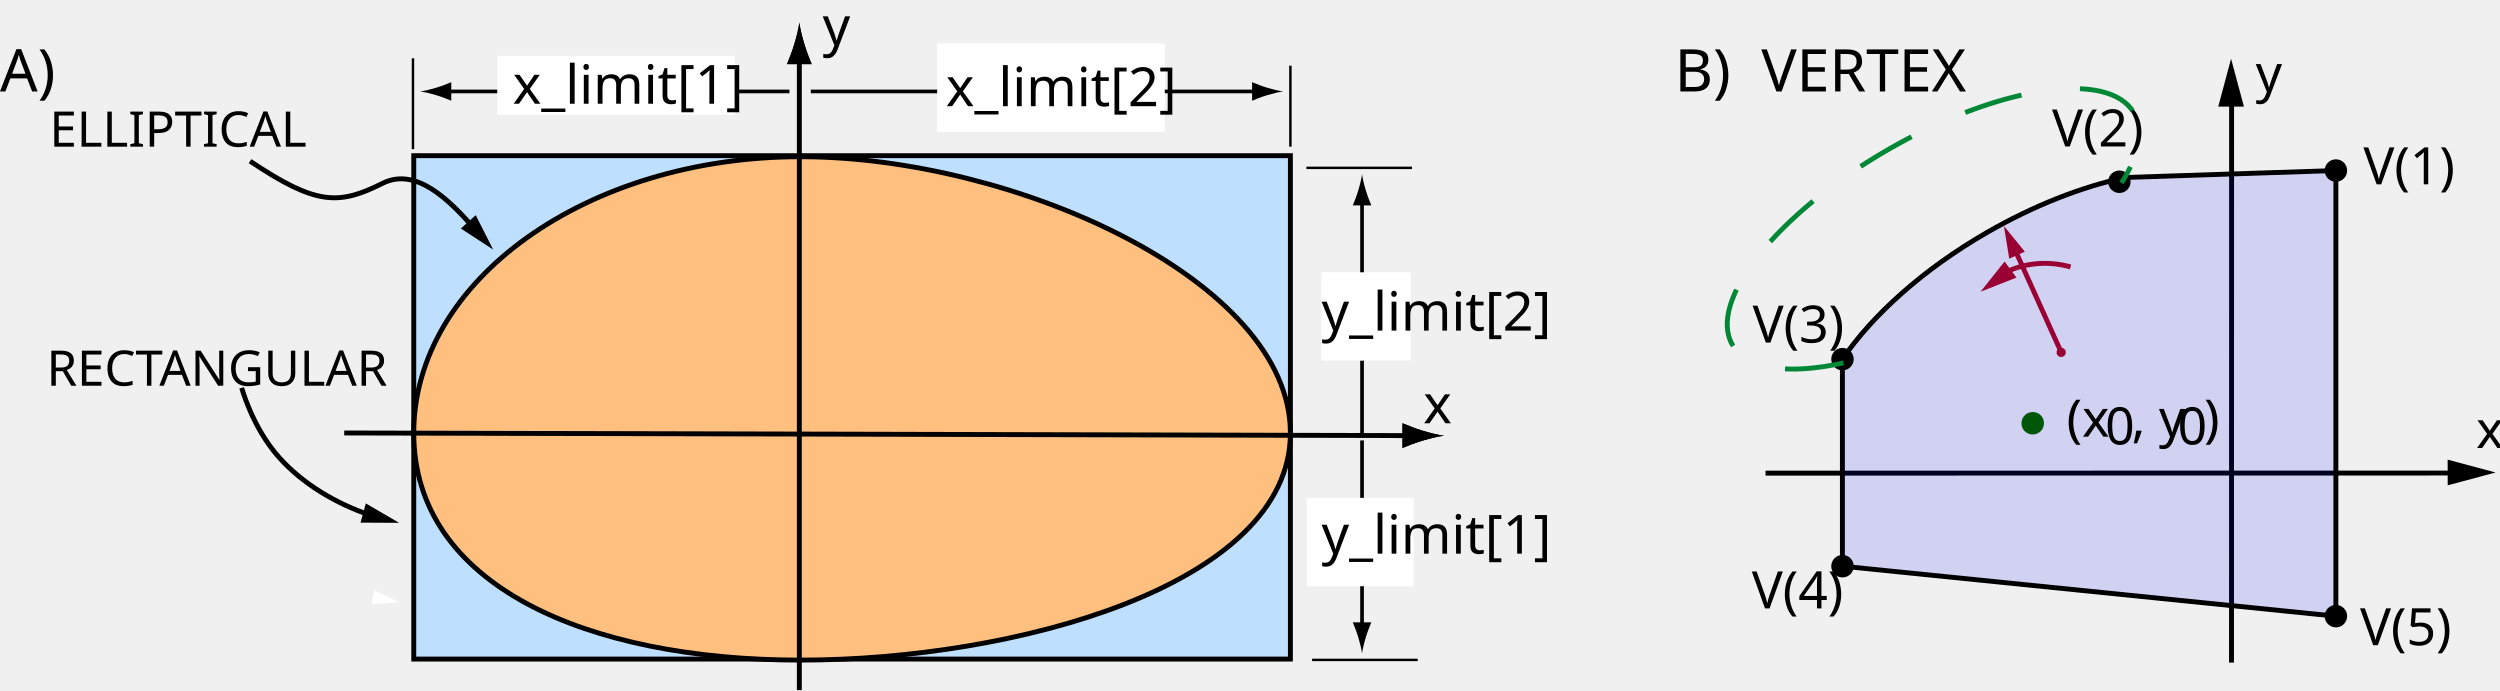
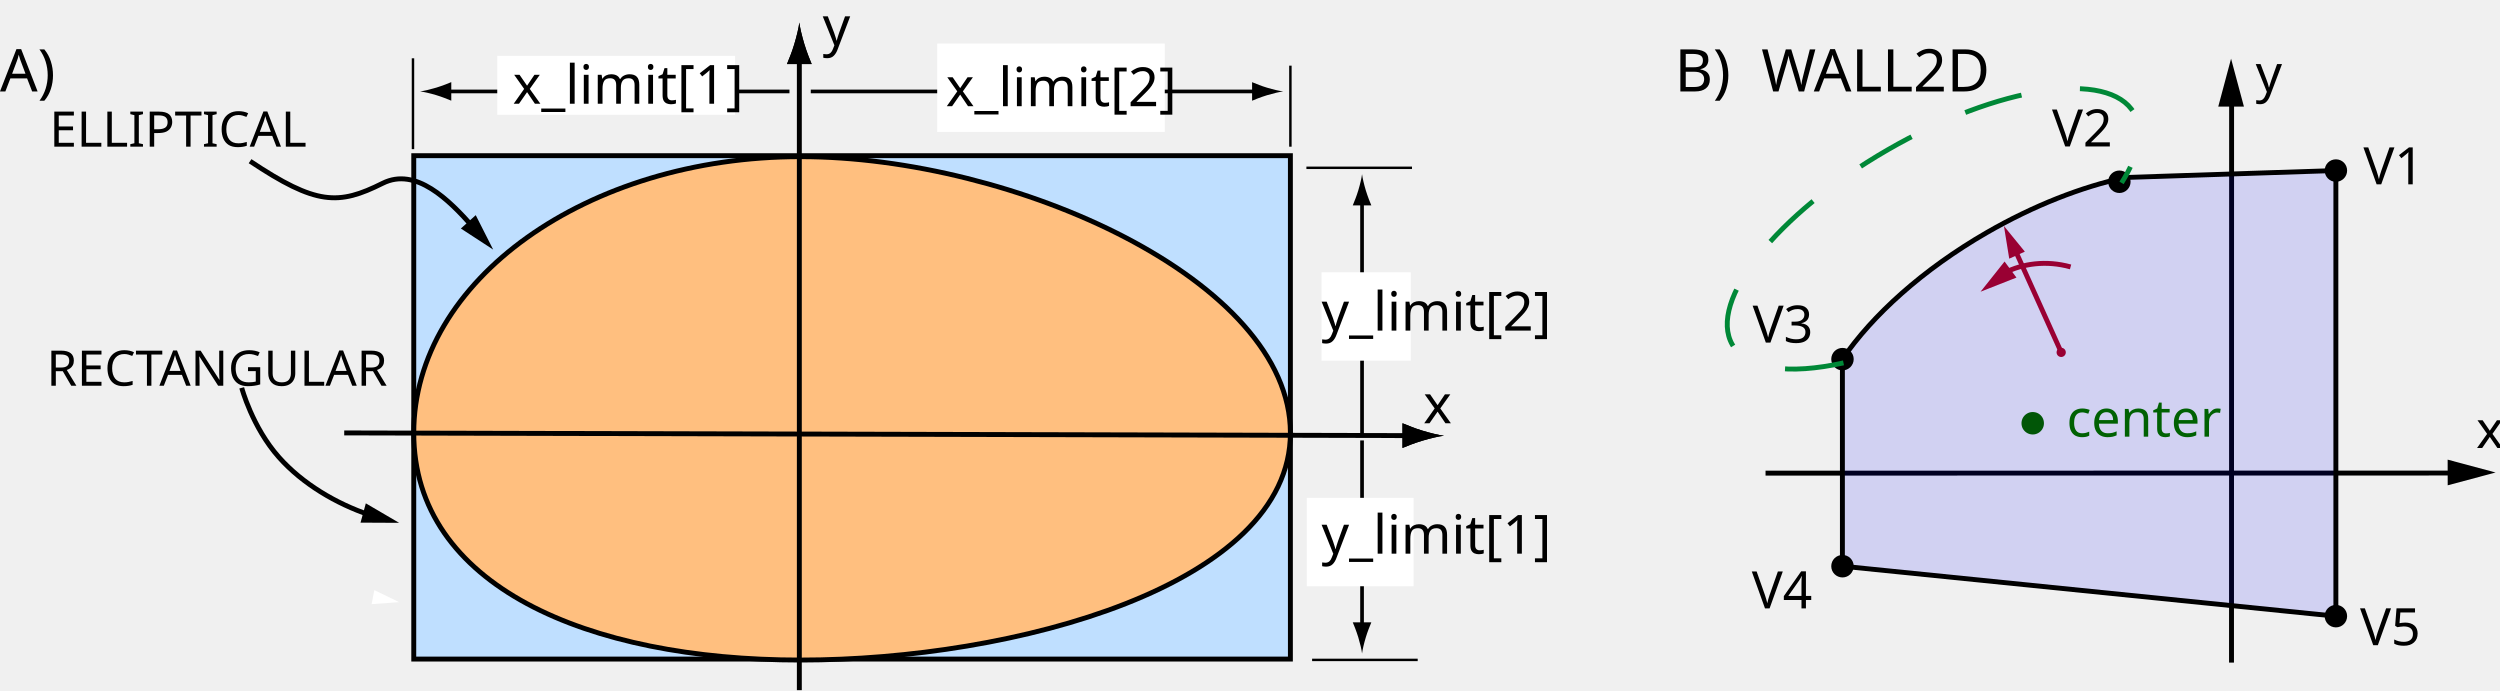
<svg xmlns="http://www.w3.org/2000/svg" xmlns:xlink="http://www.w3.org/1999/xlink" id="Layer_1" version="1.1" viewBox="0 0 509.05 140.53">
  <defs>
    <style>
      .st0 {
        fill: #015607;
      }

      .st1 {
        fill: blue;
        fill-opacity: .13;
      }

      .st1, .st2, .st3, .st4 {
        stroke: #000;
      }

      .st5 {
        fill: url(#linear-gradient1);
      }

      .st6 {
        fill: #bfdfff;
      }

      .st7 {
        stroke: #903;
        stroke-miterlimit: 10;
      }

      .st7, .st2, .st3, .st8, .st4 {
        fill: none;
      }

-       .st9 {
+       .st9, .st10, .st11, .st12, .st13 {
+         font-family: MyriadPro-Regular, 'Myriad Pro';
+       }
+ 
+       .st9, .st13 {
        font-size: 10.51px;
-       }
- 
-       .st9, .st10, .st11, .st12 {
-         font-family: MyriadPro-Regular, 'Myriad Pro';
      }

      .st10 {
        font-size: 10px;
      }

      .st11 {
        font-size: 12px;
      }

      .st12 {
        font-size: 11px;
      }

-       .st13 {
+       .st14 {
        fill: url(#linear-gradient);
      }

      .st2 {
        stroke-width: .5px;
      }

      .st3 {
        stroke-width: .75px;
      }

-       .st14 {
+       .st15 {
        fill: #903;
      }

-       .st15 {
+       .st16 {
        fill: #fff;
      }

-       .st16 {
-         letter-spacing: 0em;
+       .st13 {
+         fill: #006102;
      }

      .st8 {
        stroke: #008837;
        stroke-dasharray: 12;
      }

      .st17 {
        fill: #ffbf7f;
      }
    </style>
-     <linearGradient id="linear-gradient" x1="401.26" y1="95.65" x2="536.18" y2="95.65" gradientTransform="translate(-82.79 1.66) rotate(-.11) scale(1.1 1)" gradientUnits="userSpaceOnUse">
+     <linearGradient id="linear-gradient" x1="400.86" y1="95.66" x2="535.77" y2="95.66" gradientTransform="translate(-82.35 1.65) rotate(-.11) scale(1.1 1)" gradientUnits="userSpaceOnUse">
      <stop offset="0" stop-color="#fff" />
      <stop offset="1" stop-color="#000" />
    </linearGradient>
-     <linearGradient id="linear-gradient1" x1="605.42" y1="180.26" x2="740.34" y2="180.26" gradientTransform="translate(275.28 687.04) rotate(-90.11) scale(.91 1)" xlink:href="#linear-gradient" />
+     <linearGradient id="linear-gradient1" x1="600.23" y1="183.93" x2="735.15" y2="183.93" gradientTransform="translate(271.6 682.32) rotate(-90.11) scale(.91 1)" xlink:href="#linear-gradient" />
  </defs>
  <line x1="277.34" y1="89.68" x2="277.34" y2="127.99" />
  <path d="M278.11,129.76c.38-1.24.72-2.05,1.12-3.04h-3.78c.17.36.74,1.8,1.12,3.04.4,1.33.68,2.53.77,3.31.1-.78.37-1.98.77-3.31" />
  <line class="st3" x1="277.34" y1="89.68" x2="277.34" y2="127.99" />
  <path d="M277.92,129.32c.28-.93.54-1.53.84-2.28h-2.84c.13.27.56,1.35.84,2.28.3,1,.51,1.9.58,2.48.07-.59.28-1.49.58-2.48" />
  <rect class="st6" x="84.25" y="31.7" width="178.5" height="102.5" />
  <rect class="st4" x="84.25" y="31.7" width="178.5" height="102.5" />
-   <path class="st17" d="M262.75,88.16c0,31.07-56.26,46.25-99.75,46.25s-78.75-15.18-78.75-46.25,35.26-56.25,78.75-56.25,99.75,25.18,99.75,56.25" />
-   <path class="st4" d="M262.75,88.16c0,31.07-56.26,46.25-99.75,46.25s-78.75-15.18-78.75-46.25,35.26-56.25,78.75-56.25,99.75,25.18,99.75,56.25Z" />
+   <path class="st17" d="M262.75,88.15c0,31.07-56.26,46.25-99.75,46.25s-78.75-15.18-78.75-46.25,35.26-56.25,78.75-56.25,99.75,25.18,99.75,56.25" />
+   <path class="st4" d="M262.75,88.15c0,31.07-56.26,46.25-99.75,46.25s-78.75-15.18-78.75-46.25,35.26-56.25,78.75-56.25,99.75,25.18,99.75,56.25Z" />
  <g>
    <path class="st4" d="M50.92,32.82c13.5,9,18,9,27,4.5,6.76-3.38,13.51,3.39,18.37,8.88" />
    <polygon points="93.84 46.53 100.42 50.82 96.87 43.81 93.84 46.53" />
  </g>
-   <polyline class="st15" points="75.67 123.01 81.27 122.61 76.22 120.16 75.67 123.01" />
+   <polyline class="st16" points="75.67 123.01 81.27 122.61 76.22 120.16 75.67 123.01" />
  <g>
    <path class="st4" d="M75.27,104.86c-6.81-2.31-13.63-6.31-18.46-11.74-5.46-6.14-7.59-14.15-7.59-14.15" />
-     <polygon points="74.49 102.5 81.27 106.46 73.41 106.42 74.49 102.5" />
+     <polygon points="74.49 102.49 81.27 106.46 73.41 106.42 74.49 102.49" />
  </g>
-   <line x1="70.09" y1="88.16" x2="287.26" y2="88.7" />
+   <line x1="70.09" y1="88.15" x2="287.26" y2="88.7" />
  <path d="M289.62,87.68c-1.65-.5-2.73-.97-4.05-1.5v5.04c.46-.22,2.39-.99,4.04-1.48,1.77-.53,3.38-.89,4.42-1.02-1.04-.13-2.64-.5-4.41-1.04" />
-   <line class="st4" x1="70.09" y1="88.16" x2="287.26" y2="88.7" />
+   <line class="st4" x1="70.09" y1="88.15" x2="287.26" y2="88.7" />
  <path d="M289.62,87.68c-1.65-.5-2.73-.97-4.05-1.5v5.04c.46-.22,2.39-.99,4.04-1.48,1.77-.53,3.38-.89,4.42-1.02-1.04-.13-2.64-.5-4.41-1.04" />
-   <path d="M161.73,9.01c-.5,1.65-.96,2.73-1.49,4.05h5.04c-.22-.48-.99-2.4-1.49-4.05-.53-1.77-.9-3.37-1.03-4.42-.13,1.04-.5,2.65-1.03,4.42" />
+   <path d="M161.73,9c-.5,1.65-.96,2.73-1.49,4.05h5.04c-.22-.48-.99-2.4-1.49-4.05-.53-1.77-.9-3.37-1.03-4.42-.13,1.04-.5,2.65-1.03,4.42" />
  <line class="st4" x1="162.76" y1="140.53" x2="162.76" y2="11.37" />
-   <path d="M161.73,9.01c-.5,1.65-.96,2.73-1.49,4.05h5.04c-.22-.48-.99-2.4-1.49-4.05-.53-1.77-.9-3.37-1.03-4.42-.13,1.04-.5,2.65-1.03,4.42" />
-   <line x1="165.09" y1="18.62" x2="256.21" y2="18.62" />
+   <path d="M161.73,9c-.5,1.65-.96,2.73-1.49,4.05h5.04c-.22-.48-.99-2.4-1.49-4.05-.53-1.77-.9-3.37-1.03-4.42-.13,1.04-.5,2.65-1.03,4.42" />
+   <line x1="165.09" y1="18.62" x2="256.22" y2="18.62" />
  <path d="M257.99,17.85c-1.24-.37-2.04-.72-3.04-1.12v3.78c.36-.17,1.8-.74,3.04-1.12,1.33-.4,2.53-.68,3.31-.77-.78-.1-1.98-.37-3.31-.77" />
-   <line class="st3" x1="165.09" y1="18.62" x2="256.21" y2="18.62" />
+   <line class="st3" x1="165.09" y1="18.62" x2="256.22" y2="18.62" />
  <path d="M257.54,18.04c-.93-.28-1.53-.54-2.28-.84v2.84c.27-.13,1.35-.56,2.28-.84.99-.3,1.9-.51,2.48-.58-.58-.07-1.49-.28-2.48-.58" />
  <line class="st6" x1="262.75" y1="29.87" x2="262.75" y2="13.37" />
  <line class="st2" x1="262.75" y1="29.87" x2="262.75" y2="13.37" />
  <line class="st6" x1="288.67" y1="134.37" x2="267.17" y2="134.37" />
  <line class="st2" x1="288.67" y1="134.37" x2="267.17" y2="134.37" />
-   <rect class="st15" x="266.09" y="101.37" width="21.75" height="18" />
+   <rect class="st16" x="266.09" y="101.37" width="21.75" height="18" />
  <line x1="277.34" y1="88.87" x2="277.34" y2="40.55" />
  <path d="M276.57,38.78c-.38,1.24-.72,2.05-1.12,3.04h3.78c-.17-.36-.74-1.8-1.12-3.04-.4-1.33-.67-2.53-.77-3.31-.1.78-.37,1.98-.77,3.31" />
  <line class="st3" x1="277.34" y1="88.87" x2="277.34" y2="40.55" />
  <path d="M276.76,39.22c-.28.93-.54,1.53-.84,2.28h2.84c-.13-.27-.56-1.35-.84-2.28-.3-1-.51-1.9-.58-2.48-.07.58-.28,1.49-.58,2.48" />
-   <line class="st6" x1="266.01" y1="34.18" x2="287.51" y2="34.18" />
-   <line class="st2" x1="266.01" y1="34.18" x2="287.51" y2="34.18" />
-   <rect class="st15" x="269.09" y="55.44" width="18.17" height="18" />
-   <rect class="st15" x="190.83" y="8.87" width="46.34" height="18" />
+   <line class="st6" x1="266.01" y1="34.17" x2="287.51" y2="34.17" />
+   <line class="st2" x1="266.01" y1="34.17" x2="287.51" y2="34.17" />
+   <rect class="st16" x="269.09" y="55.44" width="18.17" height="18" />
+   <rect class="st16" x="190.83" y="8.87" width="46.34" height="18" />
  <line x1="160.75" y1="18.62" x2="90.62" y2="18.62" />
-   <path d="M88.85,19.39c1.24.38,2.05.72,3.04,1.12v-3.78c-.36.17-1.8.74-3.04,1.12-1.33.4-2.53.68-3.31.77.78.1,1.98.37,3.31.77" />
+   <path d="M88.85,19.38c1.24.38,2.05.72,3.04,1.12v-3.78c-.36.17-1.8.74-3.04,1.12-1.33.4-2.53.68-3.31.77.78.1,1.98.37,3.31.77" />
  <line class="st3" x1="160.75" y1="18.62" x2="90.62" y2="18.62" />
-   <path d="M89.29,19.19c.93.28,1.53.54,2.28.84v-2.84c-.27.13-1.35.56-2.28.84-1,.3-1.9.51-2.48.58.58.07,1.49.28,2.48.58" />
+   <path d="M89.3,19.19c.93.28,1.53.54,2.28.84v-2.84c-.27.13-1.35.56-2.28.84-1,.3-1.9.51-2.48.58.58.07,1.49.28,2.48.58" />
  <line class="st6" x1="84.09" y1="30.37" x2="84.09" y2="11.87" />
  <line class="st2" x1="84.09" y1="30.37" x2="84.09" y2="11.87" />
-   <rect class="st15" x="101.25" y="11.37" width="48.42" height="12" />
+   <rect class="st16" x="101.25" y="11.37" width="48.42" height="12" />
  <text class="st12" transform="translate(104.4 21.12)">
    <tspan x="0" y="0">x_limit[1]</tspan>
  </text>
  <text class="st12" transform="translate(192.59 21.62)">
    <tspan x="0" y="0">x_limit[2]</tspan>
  </text>
  <text class="st12" transform="translate(269.09 112.74)">
    <tspan x="0" y="0">y_limit[1]</tspan>
  </text>
  <text class="st12" transform="translate(269.09 67.32)">
    <tspan x="0" y="0">y_limit[2]</tspan>
  </text>
  <text class="st10" transform="translate(10.09 29.87)">
    <tspan x="0" y="0">ELLIPTICAL</tspan>
  </text>
  <text class="st12" transform="translate(289.8 86.18)">
    <tspan x="0" y="0">x</tspan>
  </text>
  <text class="st12" transform="translate(167.51 9.21)">
    <tspan x="0" y="0">y</tspan>
  </text>
  <text class="st10" transform="translate(9.49 78.54)">
    <tspan x="0" y="0">RECTANGULAR</tspan>
  </text>
  <g>
    <g>
-       <line class="st13" x1="359.5" y1="96.34" x2="508.15" y2="96.31" />
+       <line class="st14" x1="359.5" y1="96.34" x2="508.15" y2="96.31" />
      <g>
        <line class="st4" x1="359.5" y1="96.34" x2="500.18" y2="96.32" />
        <polygon points="498.4 98.82 508.15 96.21 498.39 93.59 498.4 98.82" />
      </g>
    </g>
    <g>
      <line class="st5" x1="454.38" y1="134.92" x2="454.4" y2="11.95" />
      <g>
        <line class="st4" x1="454.38" y1="134.92" x2="454.4" y2="19.92" />
        <polygon points="456.91 21.71 454.29 11.95 451.68 21.71 456.91 21.71" />
      </g>
    </g>
    <text class="st9" transform="translate(504.19 91.22)">
      <tspan x="0" y="0">x</tspan>
    </text>
    <text class="st9" transform="translate(459.3 18.69)">
      <tspan x="0" y="0">y</tspan>
    </text>
    <path class="st1" d="M432.69,36.14c-8.81,1.91-18.55,5.68-28.18,11.24-12.97,7.49-23.25,16.79-29.36,25.75v42.16l100.48,10.18V34.72l-42.94,1.42Z" />
    <path d="M433.83,37.01c0,1.26-1.02,2.29-2.28,2.29s-2.29-1.02-2.29-2.29,1.02-2.29,2.29-2.29,2.28,1.02,2.28,2.29Z" />
    <path d="M377.45,73.13c0,1.26-1.02,2.29-2.28,2.29s-2.29-1.02-2.29-2.29,1.02-2.29,2.29-2.29,2.28,1.02,2.28,2.29Z" />
    <path d="M377.45,115.29c0,1.26-1.02,2.29-2.28,2.29s-2.29-1.02-2.29-2.29,1.02-2.29,2.29-2.29,2.28,1.02,2.28,2.29Z" />
    <path d="M477.92,125.46c0,1.26-1.02,2.29-2.28,2.29s-2.29-1.02-2.29-2.29,1.02-2.29,2.29-2.29,2.28,1.02,2.28,2.29Z" />
    <path d="M477.92,34.73c0,1.26-1.02,2.29-2.28,2.29s-2.29-1.02-2.29-2.29,1.02-2.29,2.29-2.29,2.28,1.02,2.28,2.29Z" />
-     <path class="st14" d="M420.64,71.75c0,.52-.42.94-.94.94s-.94-.42-.94-.94.42-.94.94-.94.94.42.94.94Z" />
+     <path class="st15" d="M420.64,71.75c0,.52-.42.94-.94.94s-.94-.42-.94-.94.42-.94.94-.94.94.42.94.94Z" />
    <text class="st9" transform="translate(481.24 37.53)">
-       <tspan x="0" y="0">V(1)</tspan>
+       <tspan x="0" y="0">V1</tspan>
    </text>
    <text class="st9" transform="translate(480.55 131.38)">
-       <tspan x="0" y="0">V(5)</tspan>
+       <tspan x="0" y="0">V5</tspan>
    </text>
    <text class="st9" transform="translate(356.7 123.88)">
-       <tspan x="0" y="0">V(4)</tspan>
+       <tspan x="0" y="0">V4</tspan>
    </text>
    <text class="st9" transform="translate(356.87 69.76)">
-       <tspan x="0" y="0">V(3)</tspan>
+       <tspan x="0" y="0">V3</tspan>
    </text>
    <text class="st9" transform="translate(417.83 29.82)">
-       <tspan x="0" y="0">V(2)</tspan>
+       <tspan x="0" y="0">V2</tspan>
    </text>
    <text class="st11" transform="translate(341 18.62)">
-       <tspan x="0" y="0" xml:space="preserve">B)  VERTEX</tspan>
+       <tspan x="0" y="0" xml:space="preserve">B)  WALL2D</tspan>
    </text>
    <path class="st8" d="M375.37,73.89c-11.07,2.46-19.68,1.39-22.62-3.69-5.13-8.88,9.02-26.65,31.6-39.68,22.58-13.04,45.04-16.4,50.17-7.52,2.07,3.59.99,8.64-2.53,14.24" />
    <g>
-       <line class="st7" x1="419.71" y1="71.75" x2="410.28" y2="50.84" />
-       <polygon class="st14" points="412.3 51.24 408.04 46.02 409.12 52.67 412.3 51.24" />
+       <line class="st7" x1="419.71" y1="71.74" x2="410.29" y2="50.84" />
+       <polygon class="st15" points="412.3 51.24 408.04 46.02 409.12 52.67 412.3 51.24" />
    </g>
    <g>
      <path class="st7" d="M421.61,54.35c-4.99-1.38-9.73-.69-13.47,1.2" />
-       <polygon class="st14" points="408.17 53.25 403.28 59.4 410.59 56.52 408.17 53.25" />
+       <polygon class="st15" points="408.17 53.25 403.28 59.4 410.59 56.52 408.17 53.25" />
    </g>
    <path class="st0" d="M416.11,85.58c.45,1.73-1.09,3.26-2.81,2.81-.79-.21-1.44-.86-1.62-1.66-.39-1.69,1.09-3.16,2.77-2.77.8.18,1.46.83,1.66,1.62Z" />
-     <text class="st9" transform="translate(420.8 88.91)">
-       <tspan x="0" y="0">(x</tspan>
-       <tspan x="7.85" y="1.58">0</tspan>
-       <tspan x="13.24" y="0">, y</tspan>
-       <tspan x="22.6" y="1.58">0</tspan>
-       <tspan class="st16" x="27.99" y="0">)</tspan>
+     <text class="st13" transform="translate(420.8 88.91)">
+       <tspan x="0" y="0">center</tspan>
    </text>
  </g>
  <text class="st11" transform="translate(0 18.62)">
    <tspan x="0" y="0">A)</tspan>
  </text>
</svg>
